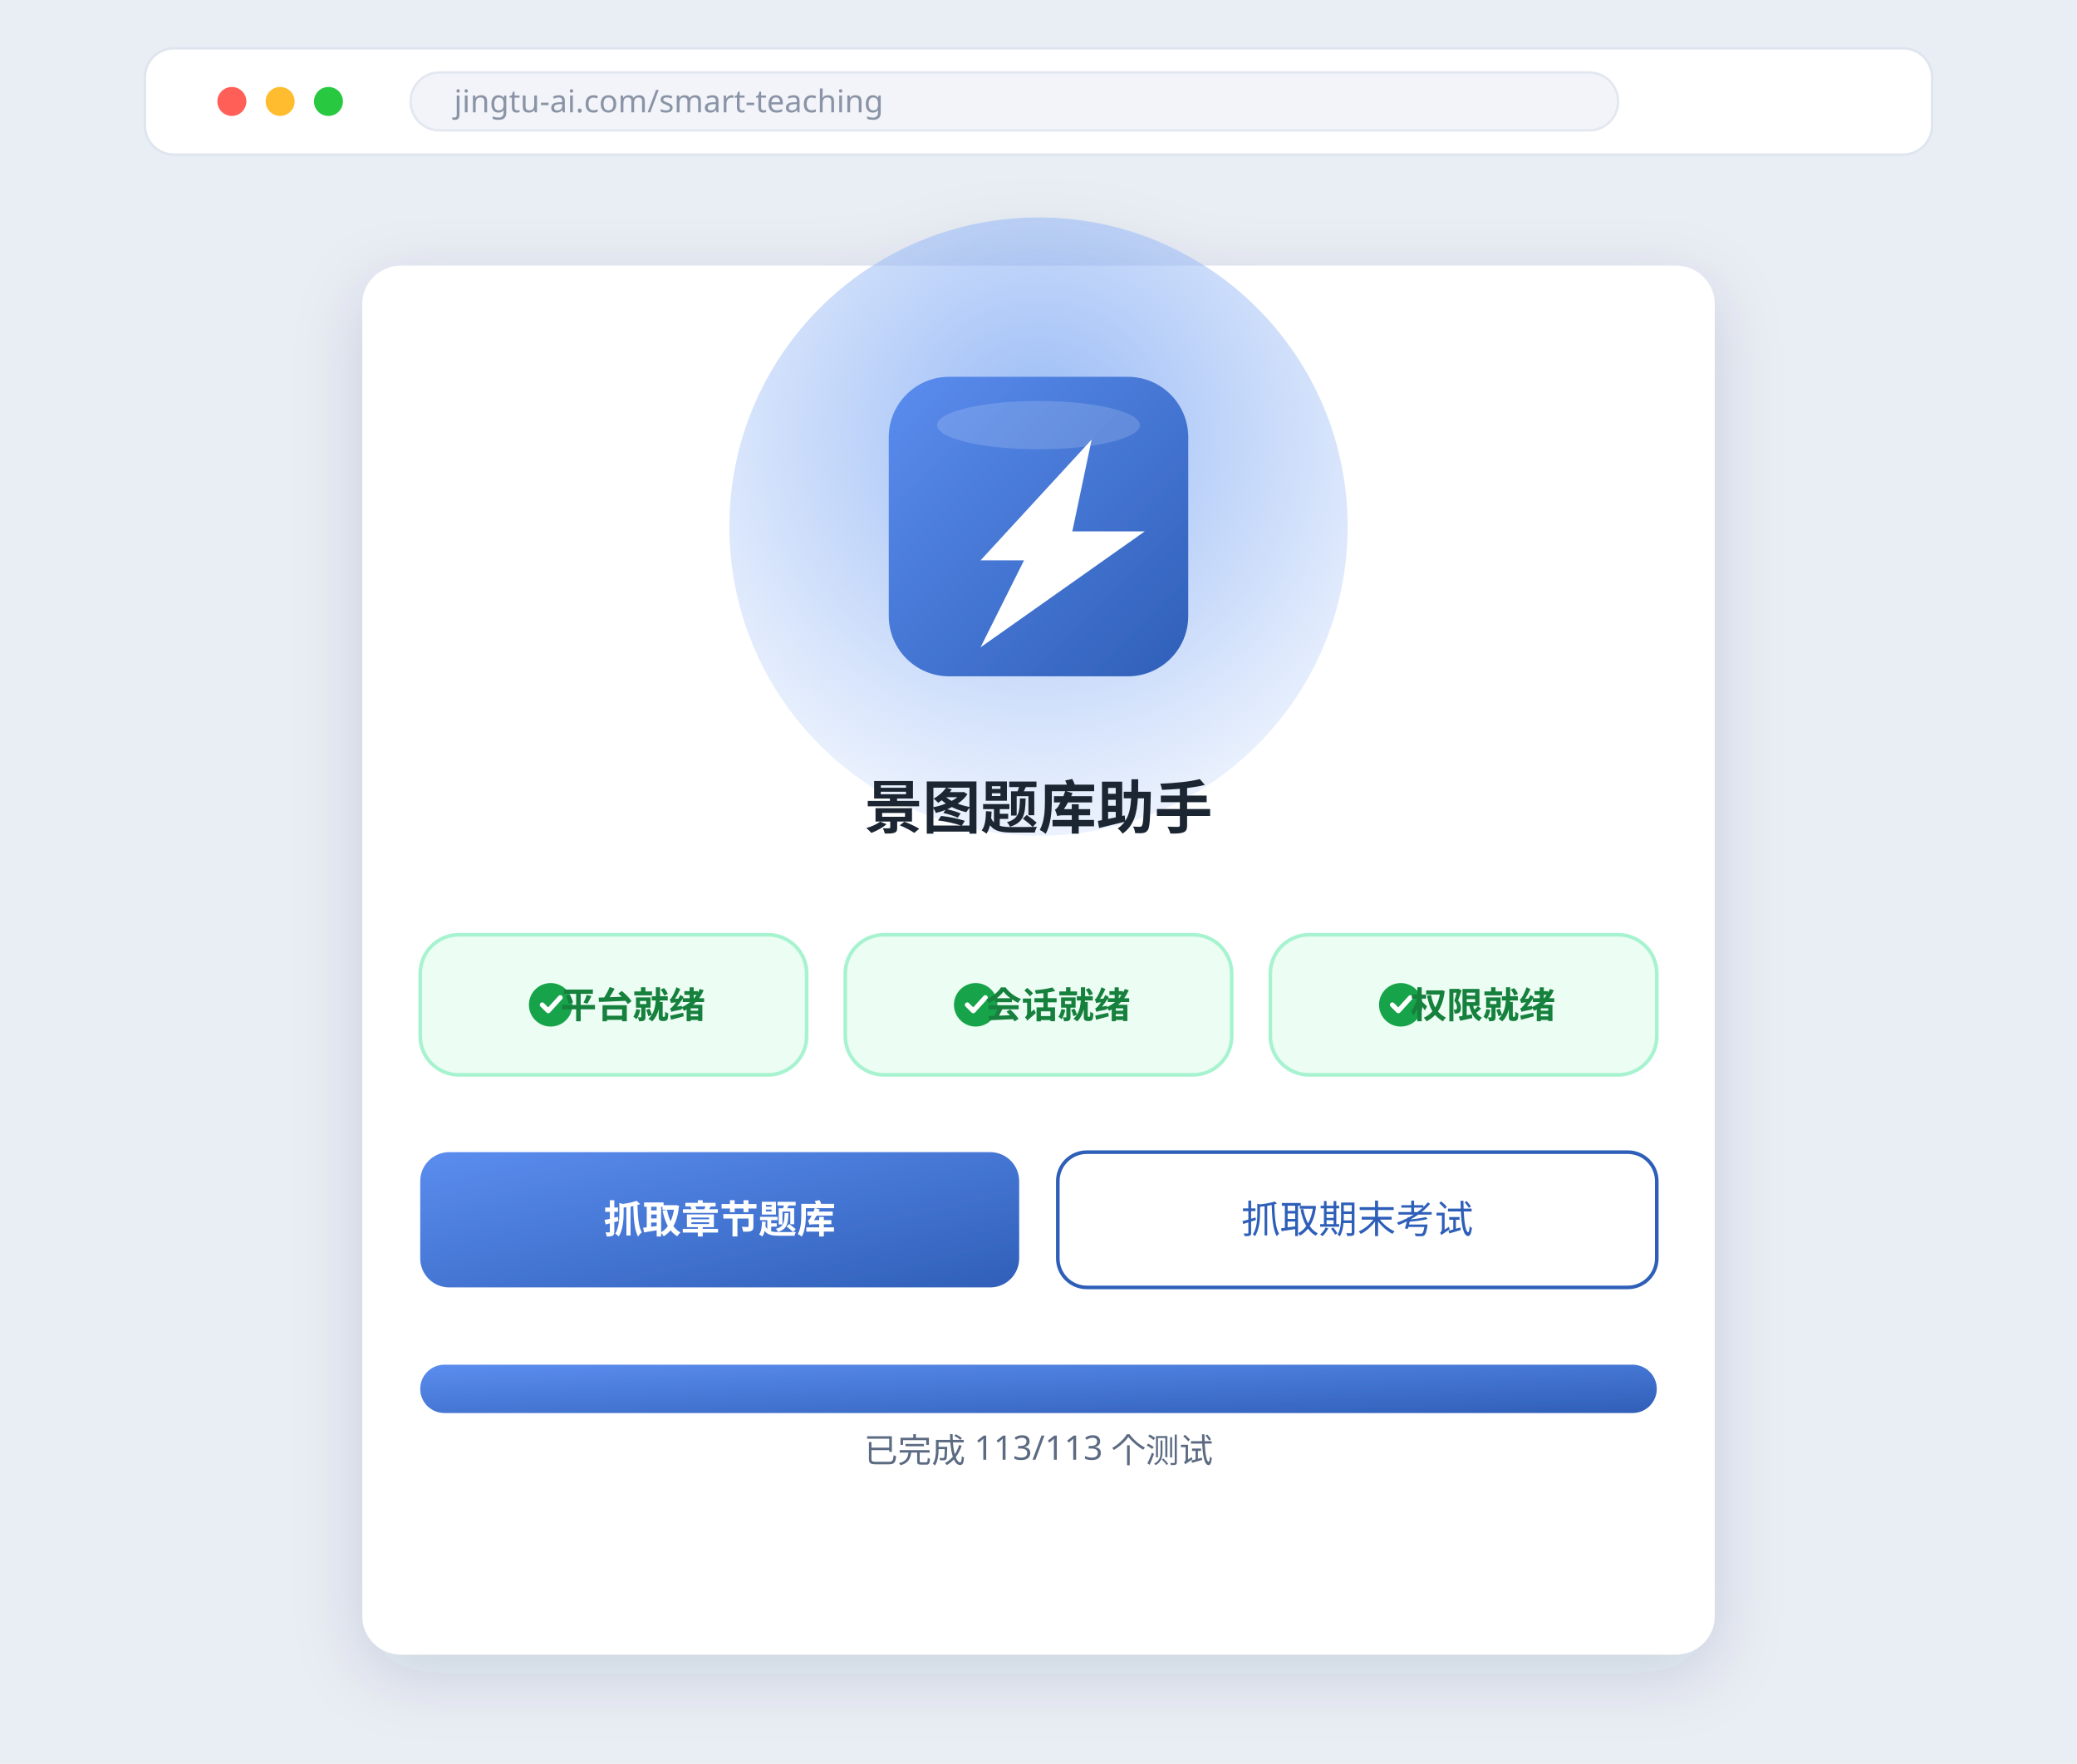
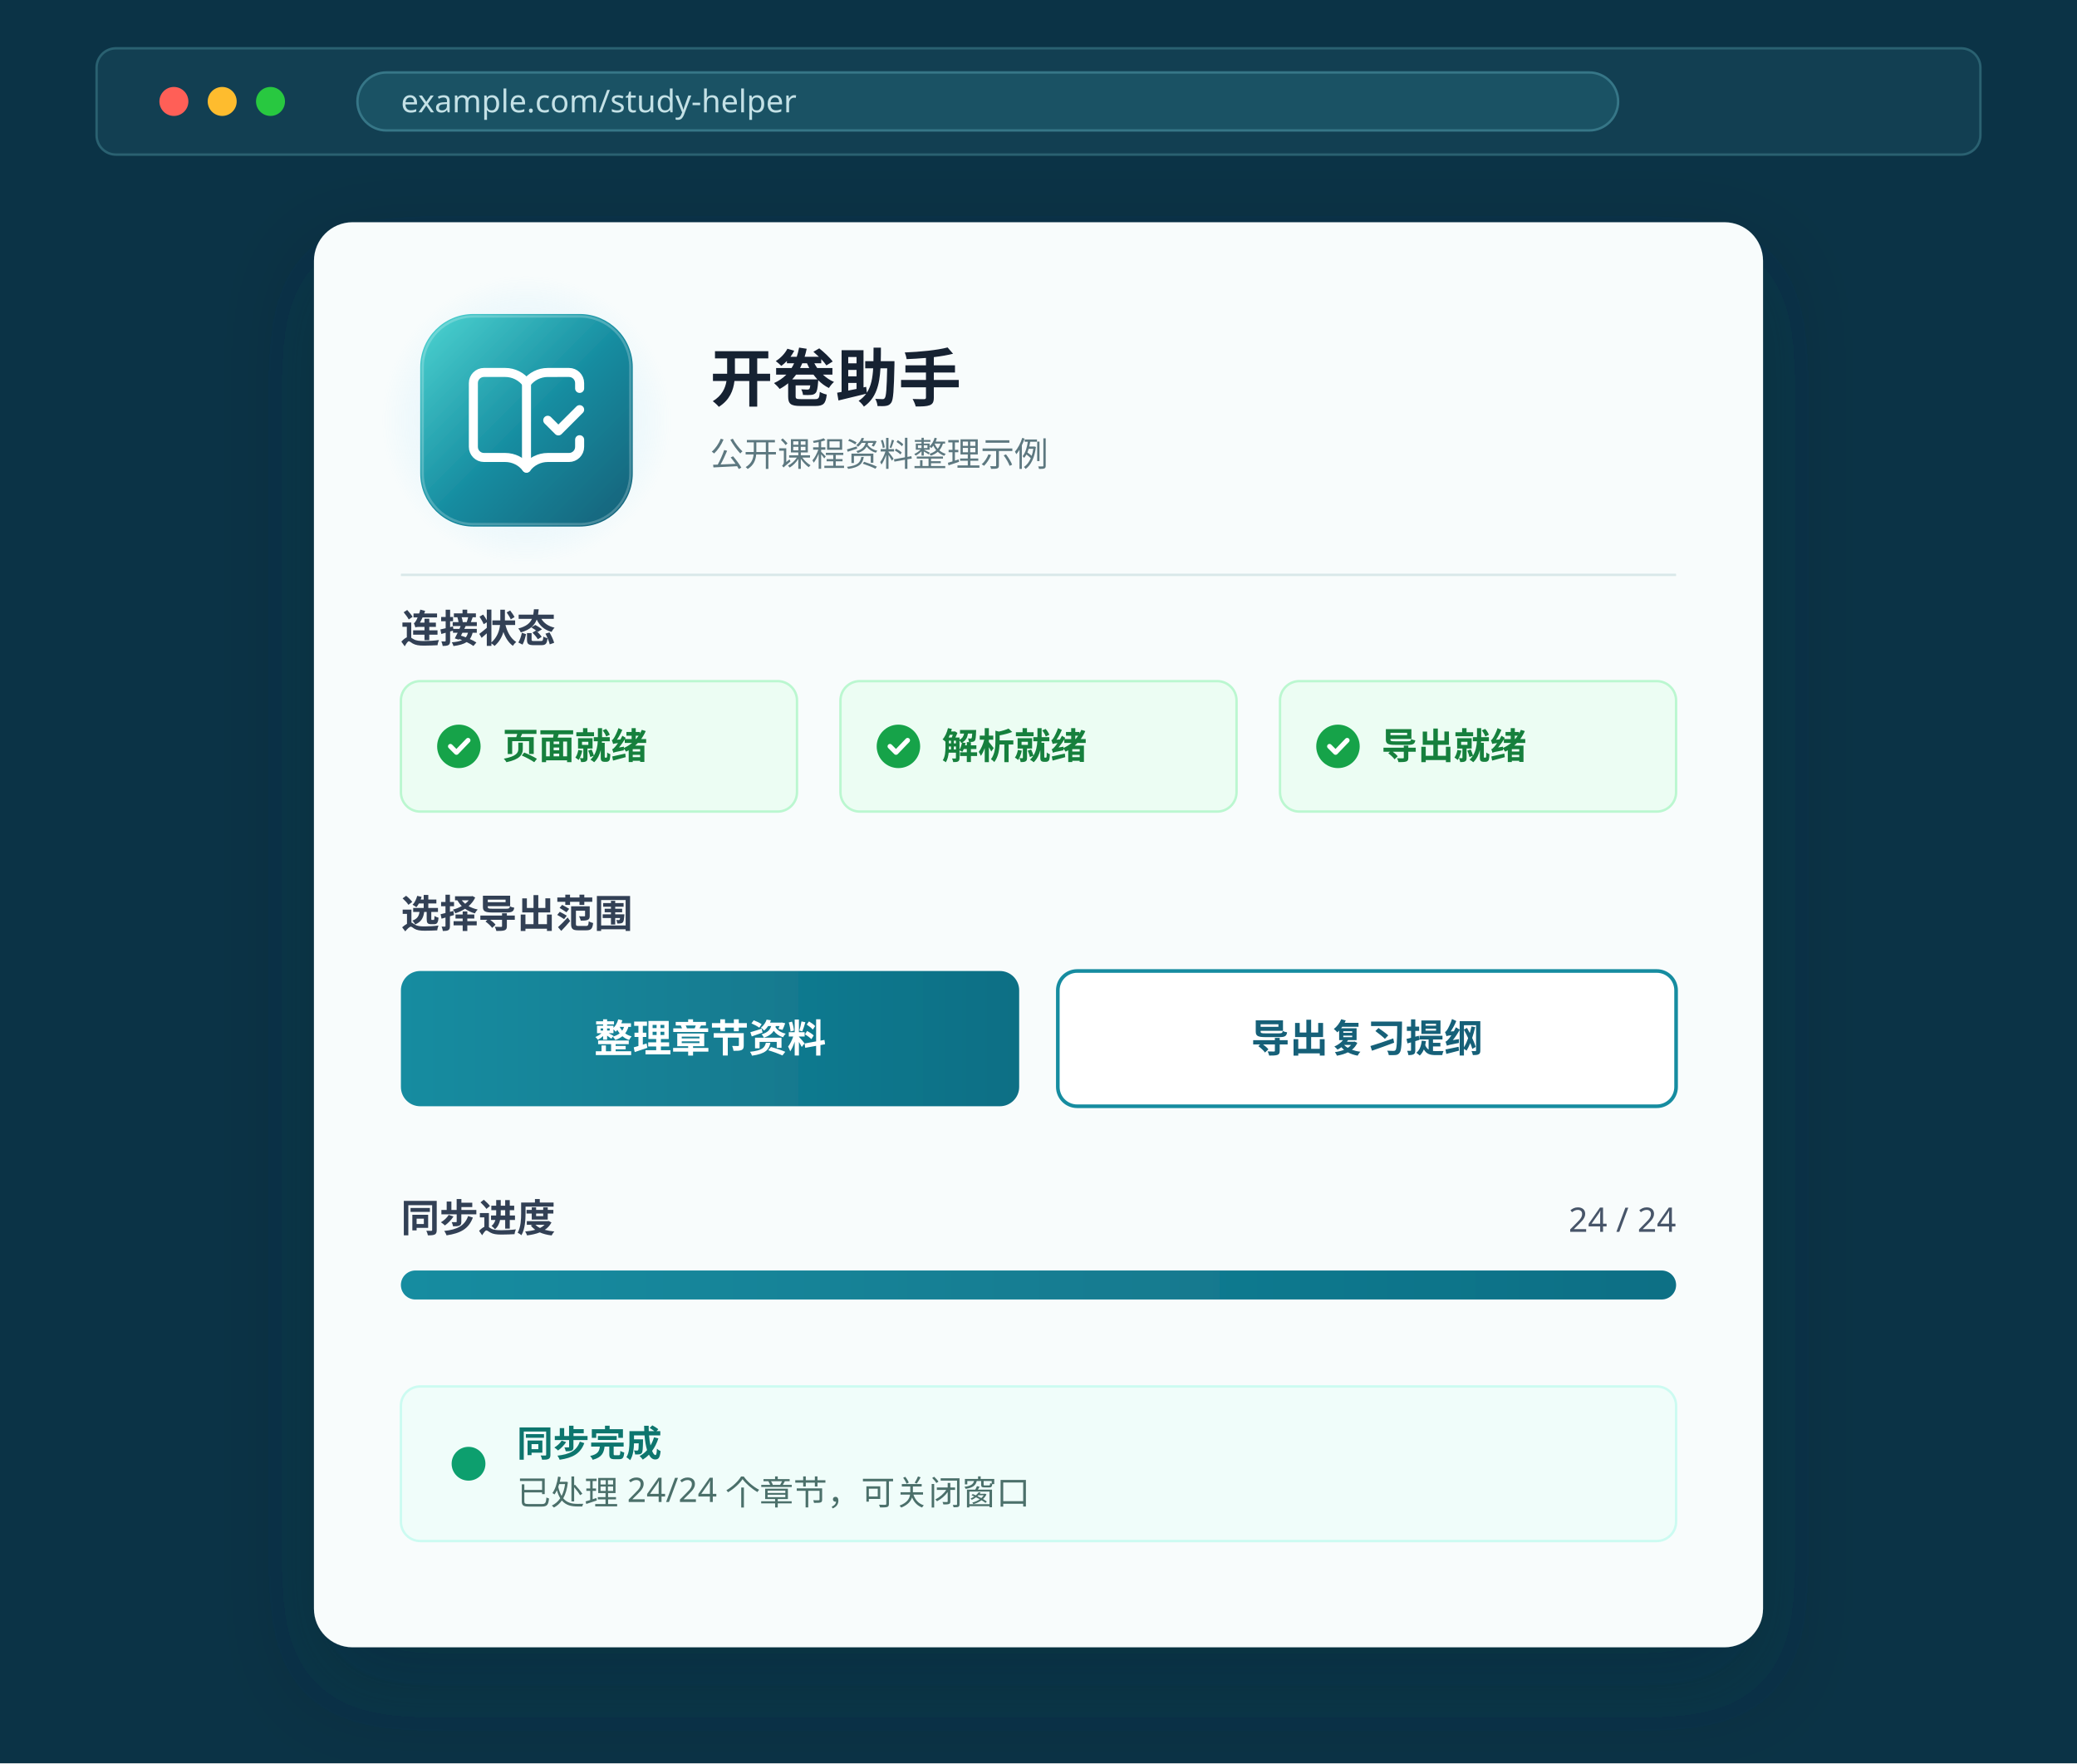
- <svg xmlns="http://www.w3.org/2000/svg" width="860" height="730" viewBox="0 0 860 730" font-family="PingFang SC, Microsoft YaHei, sans-serif">
+ <svg xmlns="http://www.w3.org/2000/svg" width="860" height="730" viewBox="0 0 860 730" font-family="PingFang SC, Microsoft YaHei, sans-serif" role="img" aria-labelledby="title desc">
  <defs>
-     <linearGradient id="lg" x1="0" y1="0" x2="1" y2="1">
-       <stop offset="0" stop-color="#5b8def" />
-       <stop offset="1" stop-color="#2f5fb8" />
+     <linearGradient id="tile" x1="0" y1="0" x2="1" y2="1">
+       <stop offset="0" stop-color="#4ed5d2" />
+       <stop offset="0.52" stop-color="#168ca0" />
+       <stop offset="1" stop-color="#126078" />
    </linearGradient>
-     <linearGradient id="ic" x1="0" y1="0" x2="1" y2="1">
-       <stop offset="0" stop-color="#5b8def" />
-       <stop offset="1" stop-color="#2f5fb8" />
+     <linearGradient id="action" x1="0" y1="0" x2="1" y2="0">
+       <stop offset="0" stop-color="#168ca0" />
+       <stop offset="1" stop-color="#0f6f85" />
    </linearGradient>
-     <radialGradient id="halo" cx="0.5" cy="0.35" r="0.8">
-       <stop offset="0" stop-color="#8fb4f5" stop-opacity="0.9" />
-       <stop offset="1" stop-color="#8fb4f5" stop-opacity="0" />
+     <radialGradient id="halo" cx="0.5" cy="0.5" r="0.5">
+       <stop offset="0" stop-color="#7dd3fc" stop-opacity="0.36" />
+       <stop offset="1" stop-color="#7dd3fc" stop-opacity="0" />
    </radialGradient>
-     <filter id="sh" x="-20%" y="-20%" width="140%" height="140%">
-       <feDropShadow dx="0" dy="8" stdDeviation="14" flood-color="#12294f" flood-opacity="0.14" />
+     <filter id="shadow" x="-20%" y="-20%" width="140%" height="150%">
+       <feDropShadow dx="0" dy="16" stdDeviation="20" flood-color="#072c3a" flood-opacity="0.28" />
    </filter>
  </defs>
-   <rect width="860" height="730" fill="#e9edf4" />
-   <rect x="60" y="20" width="740" height="44" rx="12" fill="#ffffff" stroke="#dfe5ef" />
-   <circle cx="96" cy="42" r="6" fill="#ff5f57" />
-   <circle cx="116" cy="42" r="6" fill="#febc2e" />
-   <circle cx="136" cy="42" r="6" fill="#28c840" />
-   <rect x="170" y="30" width="500" height="24" rx="12" fill="#f2f4f9" stroke="#e3e8f0" />
-   <text x="188" y="46.5" font-size="13" fill="#8a94a6">jingtu-ai.com/smart-teaching</text>
-   <g filter="url(#sh)">
-     <rect x="150" y="110" width="560" height="575" rx="16" fill="#ffffff" />
-     <circle cx="430" cy="218" r="128" fill="url(#halo)" />
-     <rect x="368" y="156" width="124" height="124" rx="25" fill="url(#lg)" />
-     <ellipse cx="430" cy="176" rx="42" ry="10" fill="#ffffff" opacity="0.16" />
-     <path d="M 452 182 L 406 232 h 18 L 406 268 L 474 220 H 444 Z" fill="#ffffff" />
-     <text x="430" y="343" font-size="24" font-weight="700" fill="#1c2733" text-anchor="middle">景图题库助手</text>
-     <g font-size="15">
-       <rect x="174" y="387" width="160" height="58" rx="16" fill="#ecfdf3" stroke="#a7f3d0" stroke-width="1.5" />
-       <circle cx="228" cy="416" r="9" fill="#16a34a" />
-       <path d="M 224.5 416 L 227 418.5 L 232 413" fill="none" stroke="#ffffff" stroke-width="2" stroke-linecap="round" stroke-linejoin="round" />
-       <text x="262" y="421.5" font-weight="600" fill="#15803d" text-anchor="middle">平台就绪</text>
-       <rect x="350" y="387" width="160" height="58" rx="16" fill="#ecfdf3" stroke="#a7f3d0" stroke-width="1.5" />
-       <circle cx="404" cy="416" r="9" fill="#16a34a" />
-       <path d="M 400.5 416 L 403 418.5 L 408 413" fill="none" stroke="#ffffff" stroke-width="2" stroke-linecap="round" stroke-linejoin="round" />
-       <text x="438" y="421.5" font-weight="600" fill="#15803d" text-anchor="middle">会话就绪</text>
-       <rect x="526" y="387" width="160" height="58" rx="16" fill="#ecfdf3" stroke="#a7f3d0" stroke-width="1.5" />
-       <circle cx="580" cy="416" r="9" fill="#16a34a" />
-       <path d="M 576.5 416 L 579 418.5 L 584 413" fill="none" stroke="#ffffff" stroke-width="2" stroke-linecap="round" stroke-linejoin="round" />
-       <text x="614" y="421.5" font-weight="600" fill="#15803d" text-anchor="middle">权限就绪</text>
+   <rect width="860" height="730" fill="#0b3346" />
+   <rect x="40" y="20" width="780" height="44" rx="8" fill="#123f52" stroke="#2a6171" />
+   <circle cx="72" cy="42" r="6" fill="#ff5f57" />
+   <circle cx="92" cy="42" r="6" fill="#febc2e" />
+   <circle cx="112" cy="42" r="6" fill="#28c840" />
+   <rect x="148" y="30" width="522" height="24" rx="12" fill="#1a5264" stroke="#367687" />
+   <text x="166" y="46.5" font-size="13" fill="#c4e1e6">example.com/study-helper</text>
+   <g filter="url(#shadow)">
+     <rect x="130" y="92" width="600" height="590" rx="16" fill="#f8fcfc" />
+     <g data-role="logo" data-logo-intent="knowledge verification" data-icon-source="lucide" data-icon-name="book-open-check" data-icon-license="ISC">
+       <circle data-role="logo-halo" cx="218" cy="174" r="60" fill="url(#halo)" />
+       <rect data-role="logo-tile" x="174" y="130" width="88" height="88" rx="22" fill="url(#tile)" />
+       <rect x="175" y="131" width="86" height="86" rx="21" fill="none" stroke="#ffffff" stroke-opacity="0.22" />
+       <g data-role="logo-glyph" transform="translate(191.6 147.6) scale(2.2)" fill="none" stroke="#ffffff" stroke-width="1.7" stroke-linecap="round" stroke-linejoin="round">
+         <path d="M12 5v16" />
+         <path d="m16 12 2 2 4-4" />
+         <path d="M22 6V5a2 2 0 0 0-1.999-2L16 3.002A5 5 0 0 0 12 5a5 5 0 0 0-4-2H4a2 2 0 0 0-2 2v12a2 2 0 0 0 1.999 2H8a5 5 0 0 1 4 2 5 5 0 0 1 4-2h4.001A2 2 0 0 0 22 17v-1.344" />
+       </g>
    </g>
-     <rect x="174" y="477" width="248" height="56" rx="12" fill="url(#ic)" />
-     <text x="298" y="510.5" font-size="16" font-weight="600" fill="#ffffff" text-anchor="middle">抓取章节题库</text>
-     <rect x="438" y="477" width="248" height="56" rx="12" fill="#ffffff" stroke="#2f5fb8" stroke-width="1.5" />
-     <text x="562" y="510.5" font-size="16" fill="#2f5fb8" text-anchor="middle">抓取期末考试</text>
-     <rect x="174" y="565" width="512" height="20" rx="10" fill="#eef1f6" />
-     <rect x="174" y="565" width="512" height="20" rx="10" fill="url(#ic)" />
-     <text x="430" y="605.5" font-size="14" fill="#5b6b82" text-anchor="middle">已完成 113/113 个测试</text>
+     <text x="294" y="166" font-size="26" font-weight="700" fill="#172033">开卷助手</text>
+     <text x="294" y="193" font-size="14" fill="#5d7880">公开课程资料整理示例</text>
+     <line x1="166" y1="238" x2="694" y2="238" stroke="#d9e8e9" />
+     <text x="166" y="266" font-size="16" font-weight="700" fill="#334155">连接状态</text>
+     <g font-size="15" font-weight="600">
+       <rect x="166" y="282" width="164" height="54" rx="8" fill="#ecfdf3" stroke="#bbf7d0" />
+       <circle cx="190" cy="309" r="9" fill="#16a34a" />
+       <path d="m186.5 309 2.5 2.5 4.8-5" fill="none" stroke="#ffffff" stroke-width="2" stroke-linecap="round" stroke-linejoin="round" />
+       <text x="208" y="314.2" fill="#15803d">页面就绪</text>
+       <rect x="348" y="282" width="164" height="54" rx="8" fill="#ecfdf3" stroke="#bbf7d0" />
+       <circle cx="372" cy="309" r="9" fill="#16a34a" />
+       <path d="m368.5 309 2.5 2.5 4.8-5" fill="none" stroke="#ffffff" stroke-width="2" stroke-linecap="round" stroke-linejoin="round" />
+       <text x="390" y="314.2" fill="#15803d">解析就绪</text>
+       <rect x="530" y="282" width="164" height="54" rx="8" fill="#ecfdf3" stroke="#bbf7d0" />
+       <circle cx="554" cy="309" r="9" fill="#16a34a" />
+       <path d="m550.5 309 2.5 2.5 4.8-5" fill="none" stroke="#ffffff" stroke-width="2" stroke-linecap="round" stroke-linejoin="round" />
+       <text x="572" y="314.2" fill="#15803d">导出就绪</text>
+     </g>
+     <text x="166" y="384" font-size="16" font-weight="700" fill="#334155">选择导出范围</text>
+     <rect x="166" y="402" width="256" height="56" rx="8" fill="url(#action)" />
+     <text x="294" y="435.6" font-size="16" font-weight="700" fill="#ffffff" text-anchor="middle">整理章节资料</text>
+     <rect x="438" y="402" width="256" height="56" rx="8" fill="#ffffff" stroke="#168ca0" stroke-width="1.5" />
+     <text x="566" y="435.6" font-size="16" font-weight="600" fill="#126078" text-anchor="middle">导出复习提纲</text>
+     <text x="166" y="510" font-size="16" font-weight="700" fill="#334155">同步进度</text>
+     <text x="694" y="510" font-size="14" fill="#475569" text-anchor="end">24 / 24</text>
+     <rect x="166" y="526" width="528" height="12" rx="6" fill="#e7edf4" />
+     <rect x="166" y="526" width="528" height="12" rx="6" fill="url(#action)" />
+     <rect x="166" y="574" width="528" height="64" rx="8" fill="#f0fdfa" stroke="#ccfbf1" />
+     <circle cx="194" cy="606" r="7" fill="#0f9f6e" />
+     <text x="214" y="603" font-size="15" font-weight="700" fill="#0f766e">同步完成</text>
+     <text x="214" y="623" font-size="14" fill="#4b6f6b">已处理 24/24 个章节，可关闭窗口</text>
  </g>
</svg>
